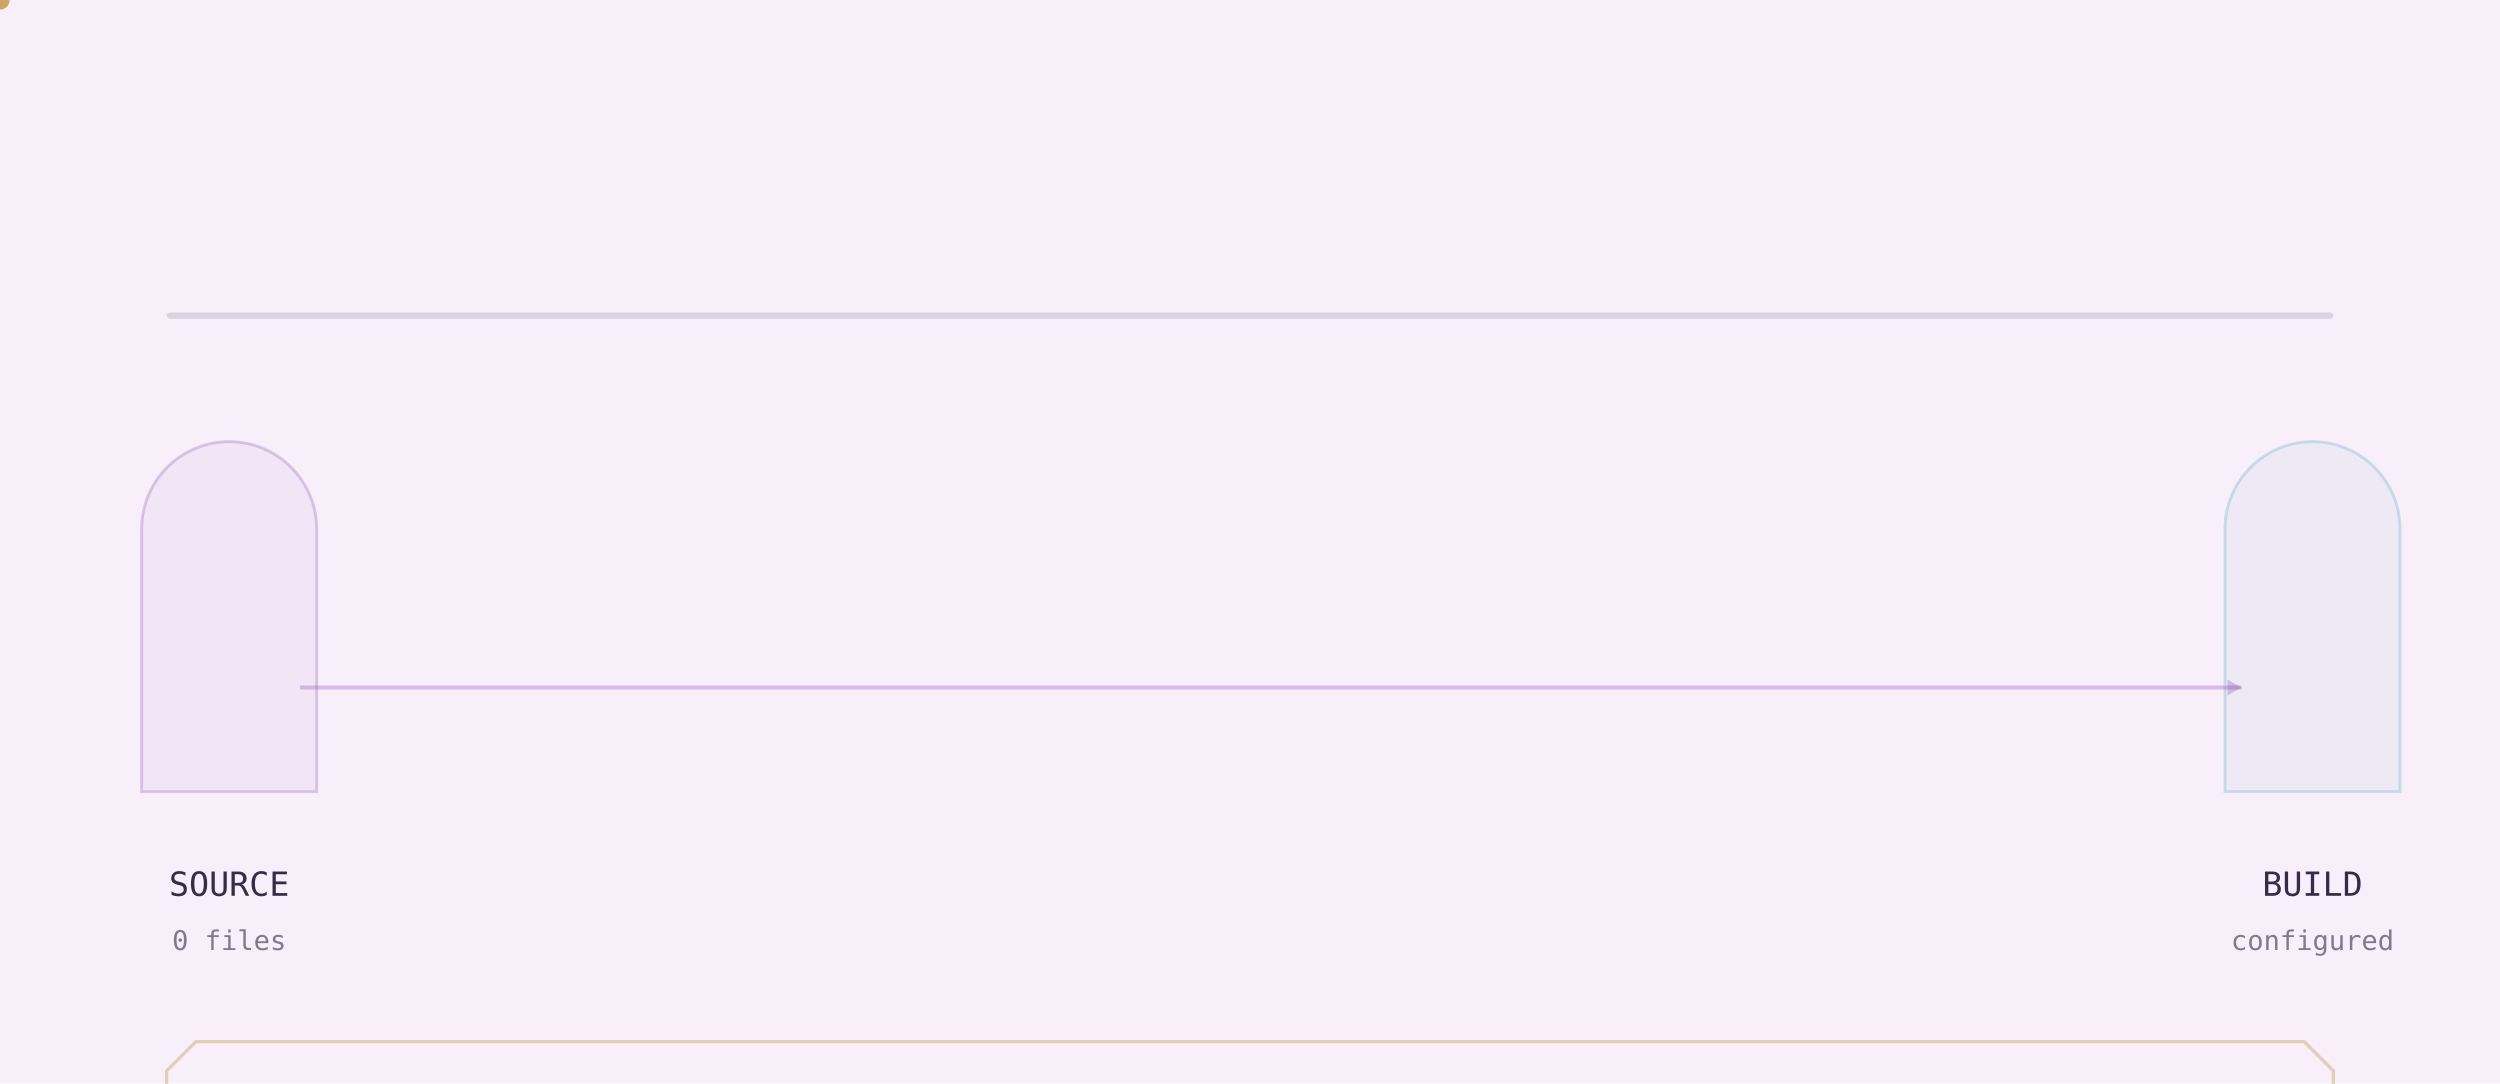
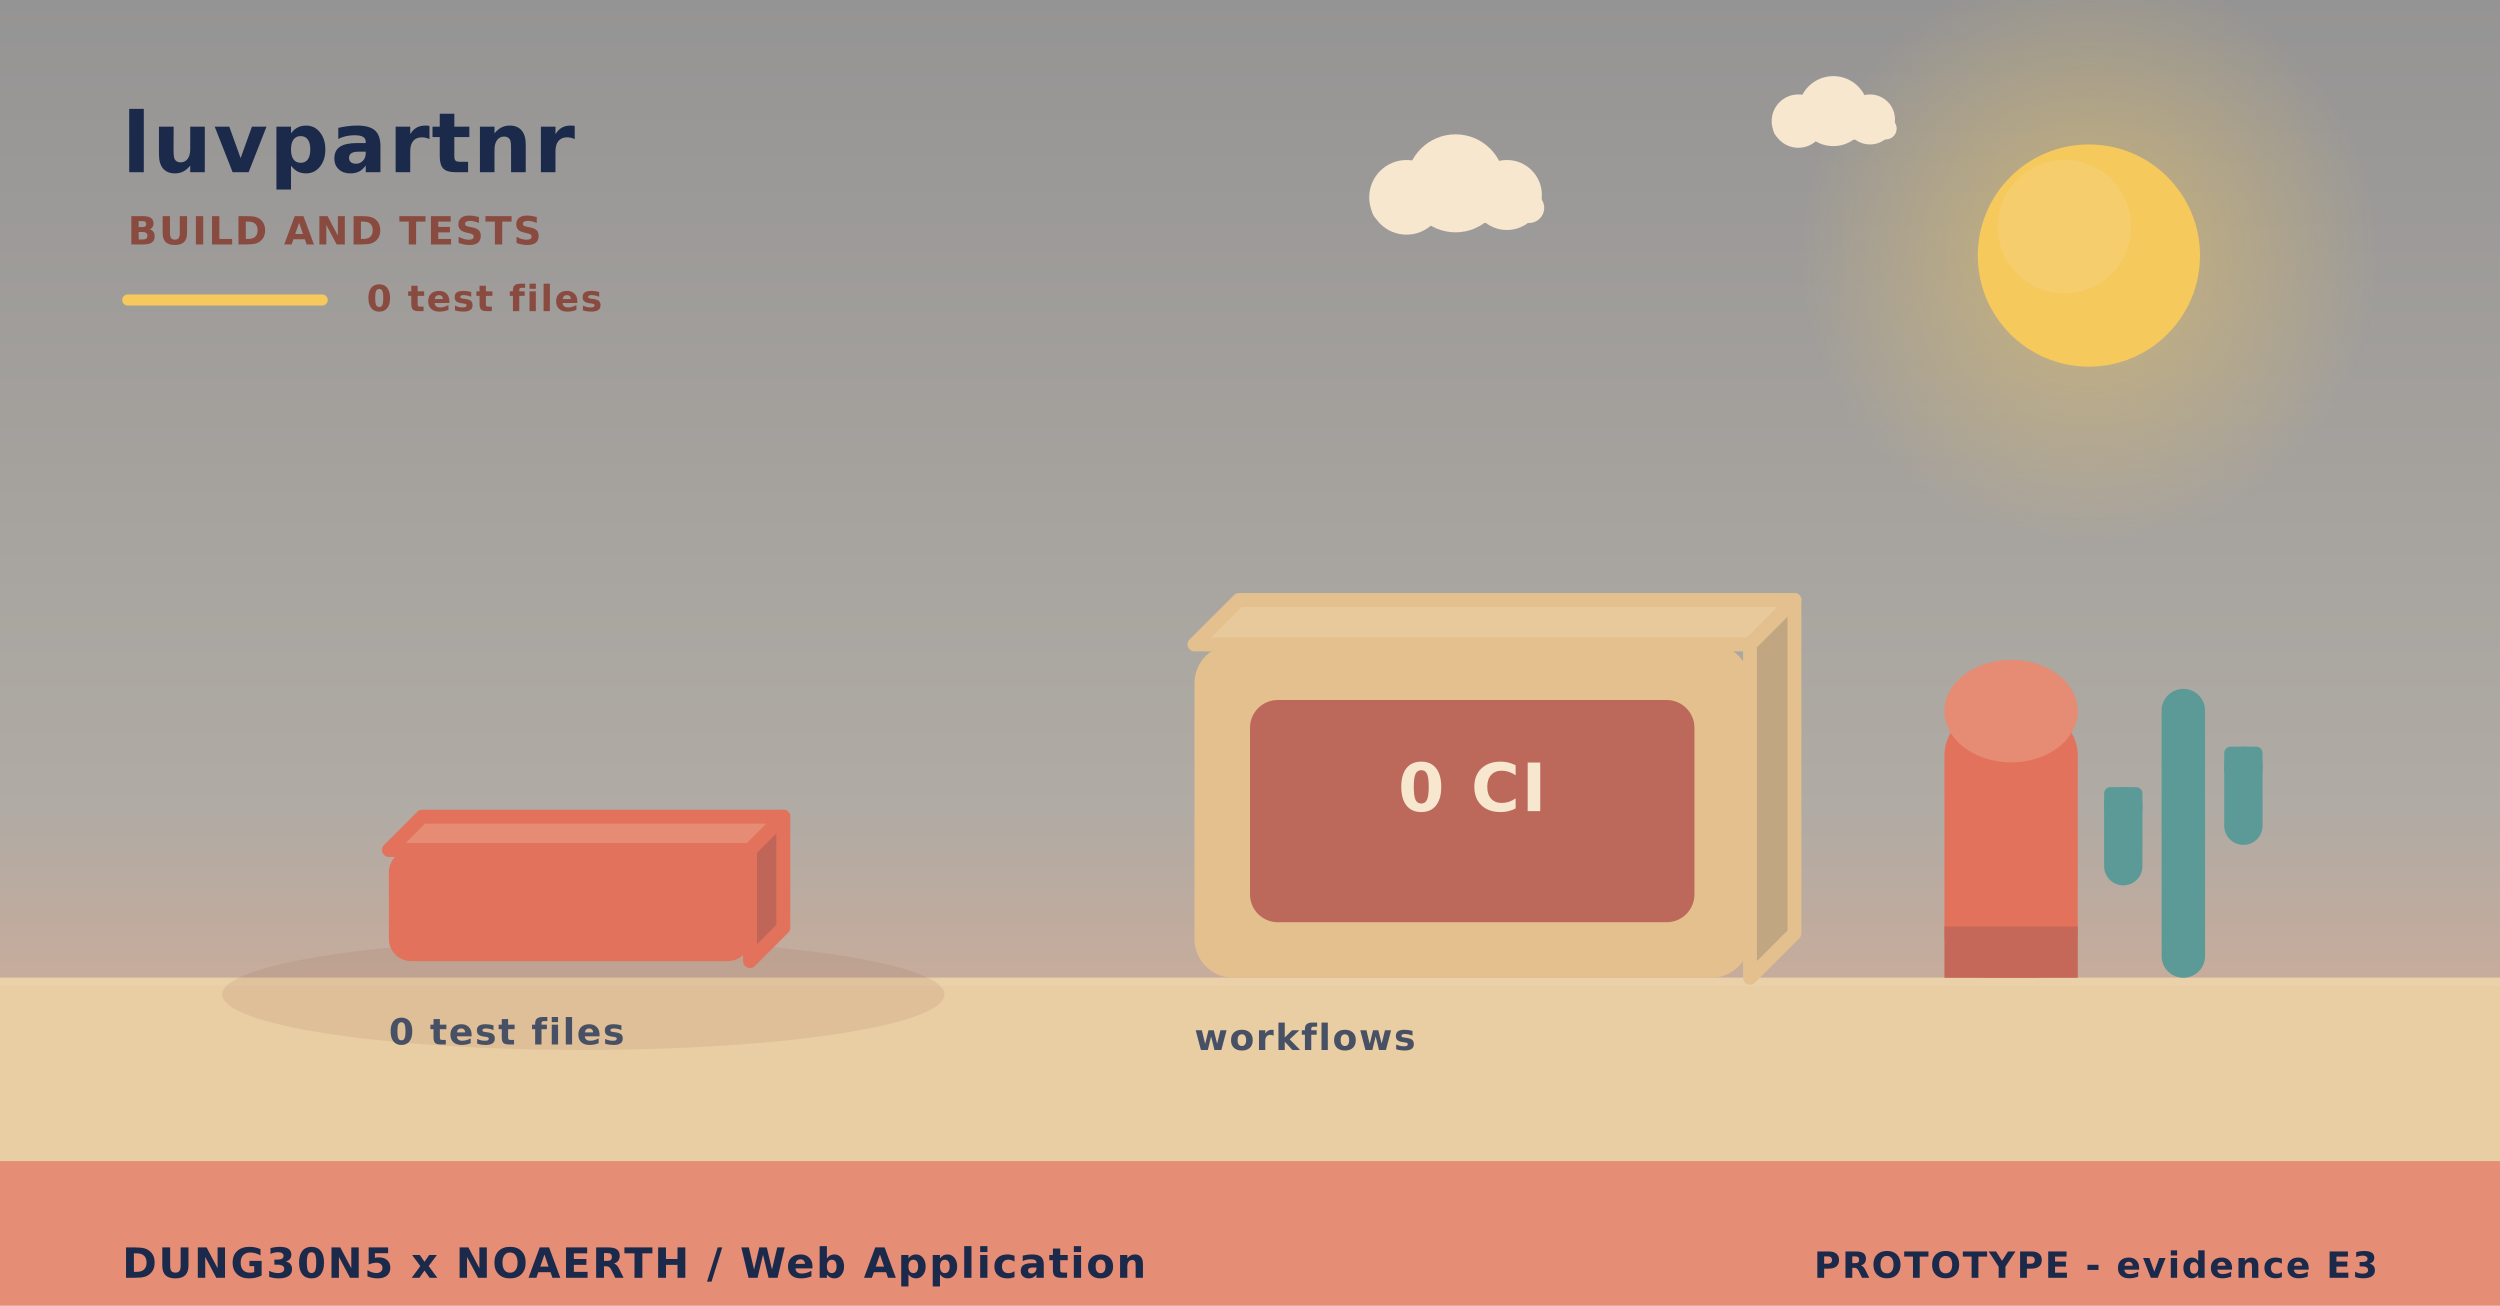
- <svg xmlns="http://www.w3.org/2000/svg" viewBox="0 0 1200 520" width="1200" height="520" role="img" aria-label="luvpartnr build evidence">
-   <rect width="1200" height="520" fill="#f8effb" />
-   <defs>
-     <linearGradient id="gb" x1="0" y1="0" x2="1" y2="1">
-       <stop offset="0%" stop-color="#7a3dac" />
-       <stop offset="100%" stop-color="#389eb2" />
-     </linearGradient>
-   </defs>
-   <rect x="80.00" y="150.00" width="1040.00" height="3.00" rx="2.00" fill="rgba(37,22,52,0.140)" opacity="1.00" />
-   <path d="M68.00,380.00 L68.00,254.00 A42.00,42.00 0 0 1 152.00,254.00 L152.00,380.00 Z" fill="rgba(122,61,172,0.100)" opacity="0.55" stroke="rgba(122,61,172,0.450)" stroke-width="1.4" />
-   <polygon points="-192.26,189.00 -136.83,221.00 -136.83,157.00 -192.26,125.00" fill="#735c30" opacity="0.95" />
-   <polygon points="-247.68,221.00 -192.26,253.00 -192.26,189.00 -247.68,157.00" fill="#2c7b8b" opacity="0.95" />
-   <polygon points="-192.26,125.00 -136.83,157.00 -192.26,189.00 -247.68,157.00" fill="#7a3dac" opacity="0.95" />
-   <text x="110" y="430" font-family="ui-monospace,Menlo,monospace" font-size="16" fill="rgba(37,22,52,0.900)" text-anchor="middle">SOURCE</text>
-   <text x="110" y="456" font-family="ui-monospace,Menlo,monospace" font-size="13" fill="rgba(37,22,52,0.550)" text-anchor="middle">0 files</text>
-   <path d="M1068.00,380.00 L1068.00,254.00 A42.00,42.00 0 0 1 1152.00,254.00 L1152.00,380.00 Z" fill="rgba(56,158,178,0.100)" opacity="0.55" stroke="rgba(56,158,178,0.450)" stroke-width="1.4" />
-   <polygon points="673.77,689.00 729.19,721.00 729.19,657.00 673.77,625.00" fill="#735c30" opacity="0.95" />
-   <polygon points="618.34,721.00 673.77,753.00 673.77,689.00 618.34,657.00" fill="#2c7b8b" opacity="0.95" />
-   <polygon points="673.77,625.00 729.19,657.00 673.77,689.00 618.34,657.00" fill="#389eb2" opacity="0.95" />
-   <text x="1110" y="430" font-family="ui-monospace,Menlo,monospace" font-size="16" fill="rgba(37,22,52,0.900)" text-anchor="middle">BUILD</text>
-   <text x="1110" y="456" font-family="ui-monospace,Menlo,monospace" font-size="13" fill="rgba(37,22,52,0.550)" text-anchor="middle">configured</text>
-   <line x1="144.00" y1="330.00" x2="1076.00" y2="330.00" stroke="rgba(122,61,172,0.500)" stroke-width="2.00" opacity="0.55" />
-   <polygon points="1076.00,330.00 1069.20,326.20 1069.20,333.80" fill="rgba(122,61,172,0.500)" opacity="0.55" />
-   <g opacity="0.9">
-     <circle cx="0.00" cy="0.00" r="4.60" fill="#c79e52" opacity="1.00" />
-     <animateTransform attributeName="transform" type="translate" values="144.00,330.00 1076.00,330.00" dur="5.833s" begin="0.0s" repeatCount="indefinite" />
-     <animateTransform attributeName="transform" type="translate" values="1076.00,330.00 144.00,330.00" dur="5.833s" begin="2.917s" repeatCount="indefinite" />
+ <svg xmlns="http://www.w3.org/2000/svg" width="900" height="470" viewBox="0 0 900 470" role="img" aria-label="luvpartnr - how it is verified">
+   <linearGradient id="skyb" x1="0" y1="0" x2="0" y2="1">
+     <stop offset="0" stop-color="#959494" />
+     <stop offset="0.62" stop-color="#b0aba4" />
+     <stop offset="1" stop-color="#f3ad8a" />
+   </linearGradient>
+   <rect width="900" height="470" fill="url(#skyb)" />
+   <radialGradient id="sunb">
+     <stop offset="0.35" stop-color="#f5c95c" stop-opacity="0.34" />
+     <stop offset="1" stop-color="#f5c95c" stop-opacity="0" />
+   </radialGradient>
+   <circle cx="752" cy="92" r="104" fill="url(#sunb)" />
+   <circle cx="752" cy="92" r="40" fill="#f5c95c" />
+   <circle cx="743.2" cy="81.6" r="24" fill="#f5d27e" opacity="0.5" />
+   <g>
+     <circle cx="524" cy="66" r="17.64" fill="#f6e7ce" />
+     <circle cx="506.36" cy="71.04" r="13.44" fill="#f6e7ce" />
+     <circle cx="542.48" cy="70.2" r="12.6" fill="#f6e7ce" />
+     <rect x="493.76" y="69.36" width="62.16" height="10.92" rx="5.46" fill="#f6e7ce" />
+     <animateTransform attributeName="transform" type="translate" values="0 0;24 0;0 0" dur="36s" begin="0s" repeatCount="indefinite" />
  </g>
-   <path d="M94.00,500.00 H1106.00 L1120.00,514.00 V546.00 L1106.00,560.00 H94.00 L80.00,546.00 V514.00 Z" fill="none" stroke="rgba(199,158,82,0.500)" stroke-width="1.60" opacity="0.80" />
-   <text x="600" y="536" font-family="ui-monospace,Menlo,monospace" font-size="16" fill="rgba(199,158,82,0.950)" text-anchor="middle">no test suite present in this repository — shown as measured, not implied</text>
+   <g>
+     <circle cx="660" cy="40" r="12.6" fill="#f6e7ce" />
+     <circle cx="647.4" cy="43.6" r="9.6" fill="#f6e7ce" />
+     <circle cx="673.2" cy="43" r="9" fill="#f6e7ce" />
+     <rect x="638.4" y="42.4" width="44.4" height="7.8" rx="3.9" fill="#f6e7ce" />
+     <animateTransform attributeName="transform" type="translate" values="0 0;-18 0;0 0" dur="46s" begin="3s" repeatCount="indefinite" />
+   </g>
+   <rect x="0" y="352" width="900" height="118" fill="#e9cda3" />
+   <rect x="0" y="352" width="900" height="3" fill="#ebd1a9" />
+   <text x="44" y="62" font-family="Verdana,DejaVu Sans,sans-serif" font-size="30" font-weight="700" letter-spacing="0.6" fill="#1b2a4a" text-anchor="start">luvpartnr</text>
+   <text x="46" y="88" font-family="Verdana,DejaVu Sans,sans-serif" font-size="14" font-weight="700" letter-spacing="0.6" fill="#894b3f" text-anchor="start">BUILD AND TESTS</text>
+   <rect x="44" y="106" width="74" height="4" rx="2" fill="#f5c95c" />
+   <text x="132" y="112" font-family="Verdana,DejaVu Sans,sans-serif" font-size="13" font-weight="700" letter-spacing="0.6" fill="#894b3f" text-anchor="start">0 test files</text>
+   <ellipse cx="210" cy="358" rx="130" ry="20" fill="rgba(138,90,68,0.11)" />
+   <g>
+     <path d="M140,306 L270,306 L282,294 L152,294 Z" fill="#e68c74" stroke="#e2725b" stroke-width="5" stroke-linejoin="round" />
+     <path d="M270,306 L282,294 L282,334 L270,346 Z" fill="#c06658" stroke="#e2725b" stroke-width="5" stroke-linejoin="round" />
+     <rect x="140" y="306" width="130" height="40" rx="8" fill="#e2725b" />
+     <animateTransform attributeName="transform" type="translate" values="0 10;0 0" dur="0.8s" begin="0.5s" fill="freeze" />
+   </g>
+   <text x="140" y="376" font-family="Verdana,DejaVu Sans,sans-serif" font-size="13" font-weight="700" letter-spacing="0.6" fill="#475064" text-anchor="start">0 test files</text>
+   <path d="M430,232 L630,232 L646,216 L446,216 Z" fill="#e7c99b" stroke="#e3c08d" stroke-width="5" stroke-linejoin="round" />
+   <path d="M630,232 L646,216 L646,336 L630,352 Z" fill="#c1a682" stroke="#e3c08d" stroke-width="5" stroke-linejoin="round" />
+   <rect x="430" y="232" width="200" height="120" rx="14" fill="#e3c08d" />
+   <rect x="450" y="252" width="160" height="80" rx="10" fill="#ba6458" opacity="0.94" />
+   <text x="530" y="292" font-family="Verdana,DejaVu Sans,sans-serif" font-size="24" font-weight="700" letter-spacing="0.6" fill="#f6e7ce" text-anchor="middle">0 CI</text>
+   <text x="430" y="378" font-family="Verdana,DejaVu Sans,sans-serif" font-size="13" font-weight="700" letter-spacing="0.6" fill="#475064" text-anchor="start">workflows</text>
+   <rect x="700" y="256" width="48" height="96" rx="16" fill="#e2725b" />
+   <ellipse cx="724" cy="256" rx="24" ry="18.46" fill="#e68c74" />
+   <rect x="700" y="333.54" width="48" height="18.46" fill="#c66859" />
+   <rect x="778.18" y="248" width="15.64" height="104" rx="7.82" fill="#5b9a97" />
+   <rect x="757.48" y="283.36" width="13.8" height="35.36" rx="6.9" fill="#5b9a97" />
+   <rect x="757.48" y="283.36" width="13.8" height="10.4" rx="2.3" fill="#5b9a97" />
+   <rect x="800.72" y="268.8" width="13.8" height="35.36" rx="6.9" fill="#5b9a97" />
+   <rect x="800.72" y="268.8" width="13.8" height="10.4" rx="2.3" fill="#5b9a97" />
+   <rect x="0" y="418" width="900" height="52" rx="0" fill="#e68972" opacity="0.94" />
+   <text x="44" y="460" font-family="Verdana,DejaVu Sans,sans-serif" font-size="15" font-weight="700" letter-spacing="0.6" fill="#1b2a4a" text-anchor="start">DUNG30N5 x NOAERTH  /  Web Application</text>
+   <text x="856" y="460" font-family="Verdana,DejaVu Sans,sans-serif" font-size="13" font-weight="700" letter-spacing="0.6" fill="#1b2a4a" text-anchor="end">PROTOTYPE  -  evidence E3</text>
</svg>
